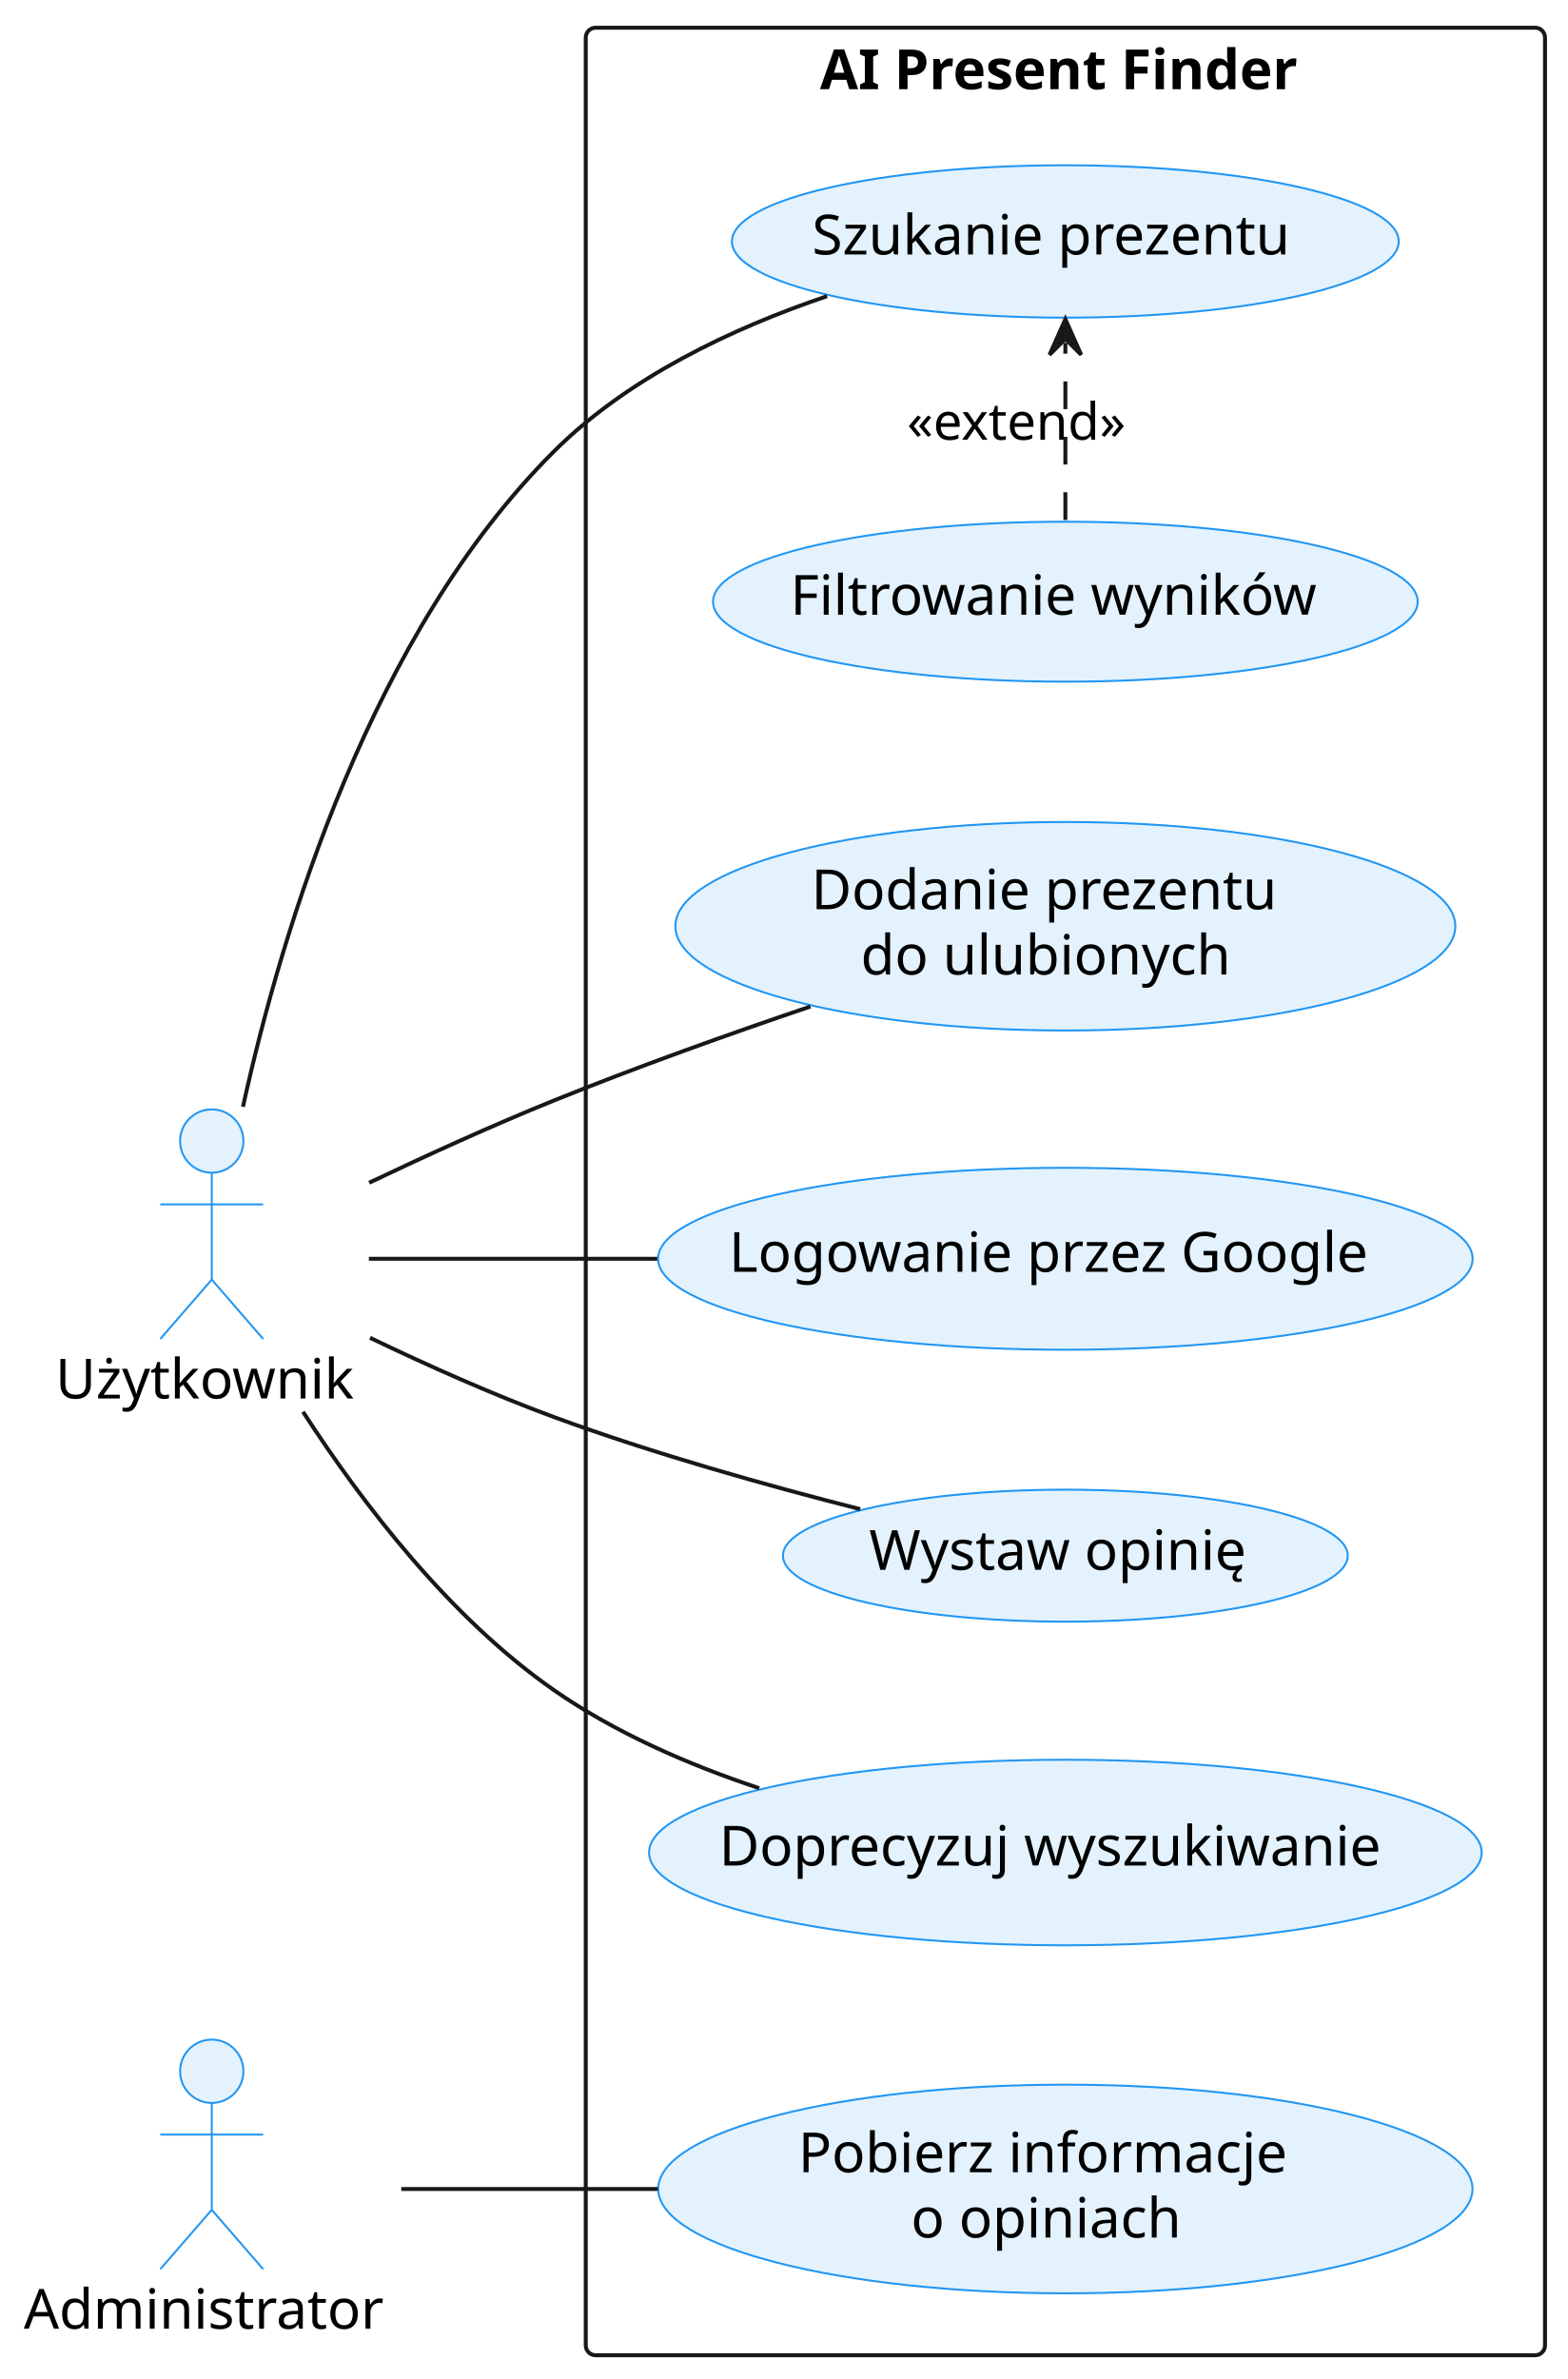
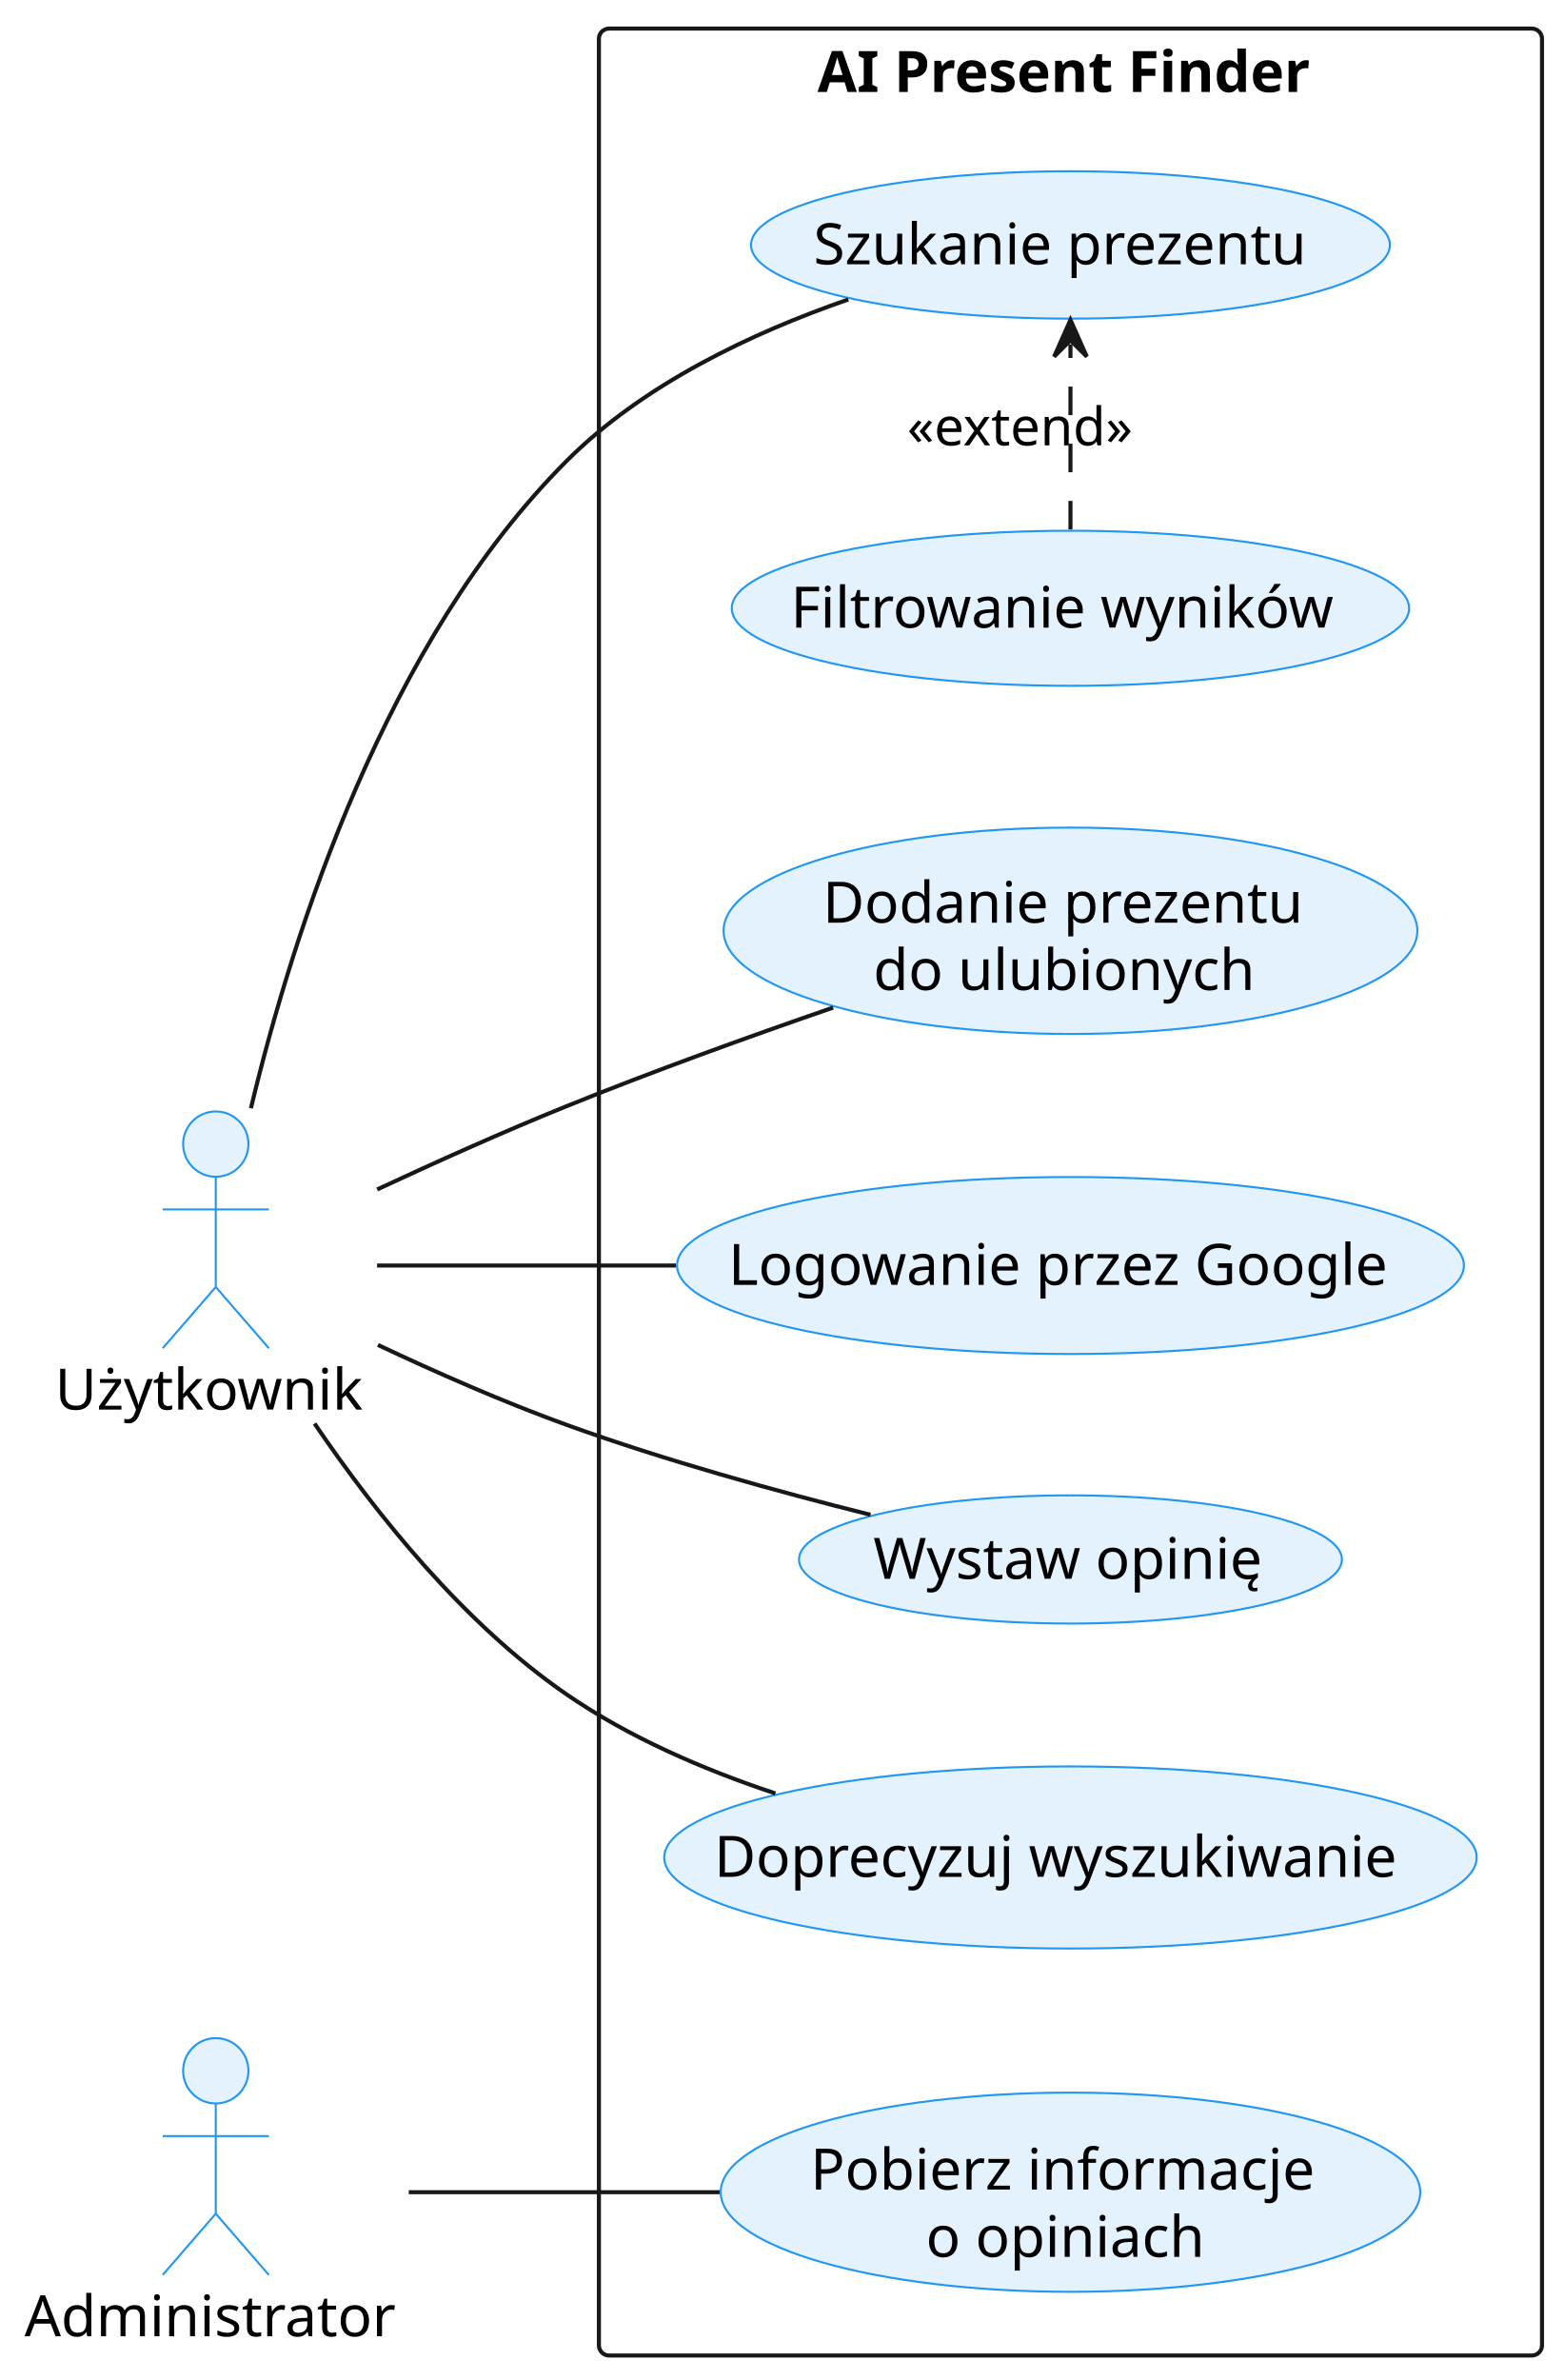
- <svg xmlns="http://www.w3.org/2000/svg" contentStyleType="text/css" height="601px" preserveAspectRatio="none" style="width:396px;height:601px;background:#FFFFFF;" version="1.1" viewBox="0 0 396 601" width="396px" zoomAndPan="magnify">
+ <svg xmlns="http://www.w3.org/2000/svg" contentStyleType="text/css" data-diagram-type="DESCRIPTION" height="583px" preserveAspectRatio="none" style="width:383px;height:583px;background:#FFFFFF;" version="1.1" viewBox="0 0 383 583" width="383px" zoomAndPan="magnify">
  <defs />
  <g>
-     <g id="cluster_AI Present Finder">
-       <rect fill="none" height="588" rx="2.5" ry="2.5" style="stroke:#181818;stroke-width:1.0;" width="242.37" x="148" y="7" />
-       <text fill="#000000" font-family="sans-serif" font-size="14" font-weight="bold" lengthAdjust="spacing" textLength="124" x="207.185" y="22.535">AI Present Finder</text>
+     <g class="cluster" data-entity="AI Present Finder" data-source-line="20" data-uid="ent0004" id="cluster_AI Present Finder">
+       <rect fill="none" height="570" rx="2.5" ry="2.5" style="stroke:#181818;stroke-width:1;" width="231.04" x="146.72" y="7" />
+       <text fill="#000000" font-family="sans-serif" font-size="14" font-weight="bold" lengthAdjust="spacing" textLength="123.949" x="200.265" y="22.535">AI Present Finder</text>
    </g>
-     <g id="elem_UC1">
-       <ellipse cx="269.175" cy="60.997" fill="#E3F2FD" rx="84.235" ry="19.247" style="stroke:#2196F3;stroke-width:0.5;" />
-       <text fill="#000000" font-family="sans-serif" font-size="14" lengthAdjust="spacing" textLength="128" x="205.175" y="64.288">Szukanie prezentu</text>
+     <g class="entity" data-entity="UC1" data-source-line="21" data-uid="ent0005" id="entity_UC1">
+       <ellipse cx="262.24" cy="60" fill="#E3F2FD" rx="78.25" ry="18.05" style="stroke:#2196F3;stroke-width:0.5;" />
+       <text fill="#000000" font-family="sans-serif" font-size="14" lengthAdjust="spacing" textLength="125.911" x="199.284" y="64.744">Szukanie prezentu</text>
    </g>
-     <g id="elem_UC2">
-       <ellipse cx="269.176" cy="233.997" fill="#E3F2FD" rx="98.536" ry="26.337" style="stroke:#2196F3;stroke-width:0.5;" />
-       <text fill="#000000" font-family="sans-serif" font-size="14" lengthAdjust="spacing" textLength="123" x="204.977" y="229.702">Dodanie prezentu</text>
-       <text fill="#000000" font-family="sans-serif" font-size="14" lengthAdjust="spacing" textLength="98" x="217.477" y="246.191">do ulubionych</text>
+     <g class="entity" data-entity="UC2" data-source-line="22" data-uid="ent0006" id="entity_UC2">
+       <ellipse cx="262.243" cy="228.005" fill="#E3F2FD" rx="84.983" ry="25.275" style="stroke:#2196F3;stroke-width:0.5;" />
+       <text fill="#000000" font-family="sans-serif" font-size="14" lengthAdjust="spacing" textLength="121.372" x="201.557" y="226.016">Dodanie prezentu</text>
+       <text fill="#000000" font-family="sans-serif" font-size="14" lengthAdjust="spacing" textLength="96.585" x="213.951" y="242.505">do ulubionych</text>
    </g>
-     <g id="elem_UC3">
-       <ellipse cx="269.181" cy="318" fill="#E3F2FD" rx="102.901" ry="22.98" style="stroke:#2196F3;stroke-width:0.5;" />
-       <text fill="#000000" font-family="sans-serif" font-size="14" lengthAdjust="spacing" textLength="170" x="184.181" y="321.291">Logowanie przez Google</text>
+     <g class="entity" data-entity="UC3" data-source-line="23" data-uid="ent0007" id="entity_UC3">
+       <ellipse cx="262.245" cy="309.997" fill="#E3F2FD" rx="96.385" ry="21.677" style="stroke:#2196F3;stroke-width:0.5;" />
+       <text fill="#000000" font-family="sans-serif" font-size="14" lengthAdjust="spacing" textLength="167.59" x="178.45" y="314.741">Logowanie przez Google</text>
    </g>
-     <g id="elem_UC4">
-       <ellipse cx="269.176" cy="393.001" fill="#E3F2FD" rx="71.356" ry="16.671" style="stroke:#2196F3;stroke-width:0.5;" />
-       <text fill="#000000" font-family="sans-serif" font-size="14" lengthAdjust="spacing" textLength="97" x="219.594" y="396.579">Wystaw opinię</text>
+     <g class="entity" data-entity="UC4" data-source-line="24" data-uid="ent0008" id="entity_UC4">
+       <ellipse cx="262.24" cy="382" fill="#E3F2FD" rx="66.5" ry="15.7" style="stroke:#2196F3;stroke-width:0.5;" />
+       <text fill="#000000" font-family="sans-serif" font-size="14" lengthAdjust="spacing" textLength="96.606" x="213.938" y="386.744">Wystaw opinię</text>
    </g>
-     <g id="elem_UC5">
-       <ellipse cx="269.183" cy="467.997" fill="#E3F2FD" rx="105.183" ry="23.437" style="stroke:#2196F3;stroke-width:0.5;" />
-       <text fill="#000000" font-family="sans-serif" font-size="14" lengthAdjust="spacing" textLength="175" x="181.683" y="471.288">Doprecyzuj wyszukiwanie</text>
+     <g class="entity" data-entity="UC5" data-source-line="25" data-uid="ent0009" id="entity_UC5">
+       <ellipse cx="262.239" cy="455.004" fill="#E3F2FD" rx="99.519" ry="22.304" style="stroke:#2196F3;stroke-width:0.5;" />
+       <text fill="#000000" font-family="sans-serif" font-size="14" lengthAdjust="spacing" textLength="174.549" x="174.965" y="459.748">Doprecyzuj wyszukiwanie</text>
    </g>
-     <g id="elem_UC6">
-       <ellipse cx="269.181" cy="552.997" fill="#E3F2FD" rx="102.871" ry="26.357" style="stroke:#2196F3;stroke-width:0.5;" />
-       <text fill="#000000" font-family="sans-serif" font-size="14" lengthAdjust="spacing" textLength="129" x="201.681" y="548.771">Pobierz informacje</text>
-       <text fill="#000000" font-family="sans-serif" font-size="14" lengthAdjust="spacing" textLength="72" x="230.181" y="565.259">o opiniach</text>
+     <g class="entity" data-entity="UC6" data-source-line="26" data-uid="ent0010" id="entity_UC6">
+       <ellipse cx="262.244" cy="536.999" fill="#E3F2FD" rx="85.684" ry="24.398" style="stroke:#2196F3;stroke-width:0.5;" />
+       <text fill="#000000" font-family="sans-serif" font-size="14" lengthAdjust="spacing" textLength="127.422" x="198.533" y="536.347">Pobierz informacje</text>
+       <text fill="#000000" font-family="sans-serif" font-size="14" lengthAdjust="spacing" textLength="70.814" x="226.837" y="552.836">o opiniach</text>
    </g>
-     <g id="elem_UC7">
-       <ellipse cx="269.18" cy="152.004" fill="#E3F2FD" rx="89.02" ry="20.204" style="stroke:#2196F3;stroke-width:0.5;" />
-       <text fill="#000000" font-family="sans-serif" font-size="14" lengthAdjust="spacing" textLength="139" x="199.68" y="155.295">Filtrowanie wyników</text>
+     <g class="entity" data-entity="UC7" data-source-line="27" data-uid="ent0011" id="entity_UC7">
+       <ellipse cx="262.239" cy="149.004" fill="#E3F2FD" rx="82.969" ry="18.994" style="stroke:#2196F3;stroke-width:0.5;" />
+       <text fill="#000000" font-family="sans-serif" font-size="14" lengthAdjust="spacing" textLength="137.054" x="193.712" y="153.748">Filtrowanie wyników</text>
    </g>
-     <g id="elem_User">
-       <ellipse cx="53.5" cy="288.26" fill="#E3F2FD" rx="8" ry="8" style="stroke:#2196F3;stroke-width:0.5;" />
-       <path d="M53.5,296.26 L53.5,323.26 M40.5,304.26 L66.5,304.26 M53.5,323.26 L40.5,338.26 M53.5,323.26 L66.5,338.26 " fill="none" style="stroke:#2196F3;stroke-width:0.5;" />
-       <text fill="#000000" font-family="sans-serif" font-size="14" lengthAdjust="spacing" textLength="79" x="14" y="353.295">Użytkownik</text>
+     <g class="entity" data-entity="User" data-source-line="17" data-uid="ent0002" id="entity_User">
+       <ellipse cx="52.862" cy="280.26" fill="#E3F2FD" rx="8" ry="8" style="stroke:#2196F3;stroke-width:0.5;" />
+       <path d="M52.862,288.26 L52.862,315.26 M39.862,296.26 L65.862,296.26 M52.862,315.26 L39.862,330.26 M52.862,315.26 L65.862,330.26" fill="none" style="stroke:#2196F3;stroke-width:0.5;" />
+       <text fill="#000000" font-family="sans-serif" font-size="14" lengthAdjust="spacing" textLength="78.764" x="13.48" y="345.295">Użytkownik</text>
    </g>
-     <g id="elem_Admin">
-       <ellipse cx="53.5" cy="523.26" fill="#E3F2FD" rx="8" ry="8" style="stroke:#2196F3;stroke-width:0.5;" />
-       <path d="M53.5,531.26 L53.5,558.26 M40.5,539.26 L66.5,539.26 M53.5,558.26 L40.5,573.26 M53.5,558.26 L66.5,573.26 " fill="none" style="stroke:#2196F3;stroke-width:0.5;" />
-       <text fill="#000000" font-family="sans-serif" font-size="14" lengthAdjust="spacing" textLength="95" x="6" y="588.295">Administrator</text>
+     <g class="entity" data-entity="Admin" data-source-line="18" data-uid="ent0003" id="entity_Admin">
+       <ellipse cx="52.86" cy="507.26" fill="#E3F2FD" rx="8" ry="8" style="stroke:#2196F3;stroke-width:0.5;" />
+       <path d="M52.86,515.26 L52.86,542.26 M39.86,523.26 L65.86,523.26 M52.86,542.26 L39.86,557.26 M52.86,542.26 L65.86,557.26" fill="none" style="stroke:#2196F3;stroke-width:0.5;" />
+       <text fill="#000000" font-family="sans-serif" font-size="14" lengthAdjust="spacing" textLength="93.721" x="6" y="572.295">Administrator</text>
    </g>
-     <g id="link_User_UC1">
-       <path d="M61.39,279.59 C71.34,234.46 93.86,159.92 140,114 C158.78,95.31 185.08,82.9 208.98,74.82 " fill="none" id="User-UC1" style="stroke:#181818;stroke-width:1.0;" />
+     <g class="link" data-entity-1="User" data-entity-2="UC1" data-source-line="31" data-uid="lnk12" id="link_User_UC1">
+       <path d="M61.47,271.47 C71.92,227.86 94.65,157.14 138.72,113 C157.55,94.14 184.19,81.53 207.82,73.36" fill="none" id="User-UC1" style="stroke:#181818;stroke-width:1;" />
    </g>
-     <g id="link_User_UC2">
-       <path d="M93.27,298.79 C107.78,291.89 124.5,284.26 140,278 C160.83,269.58 183.96,261.32 204.77,254.27 " fill="none" id="User-UC2" style="stroke:#181818;stroke-width:1.0;" />
+     <g class="link" data-entity-1="User" data-entity-2="UC2" data-source-line="32" data-uid="lnk13" id="link_User_UC2">
+       <path d="M92.39,291.37 C106.8,284.65 123.39,277.2 138.72,271 C159.83,262.47 183.35,253.97 204.1,246.82" fill="none" id="User-UC2" style="stroke:#181818;stroke-width:1;" />
    </g>
-     <g id="link_User_UC3">
-       <path d="M93.2,318 C113.76,318 140.11,318 166.08,318 " fill="none" id="User-UC3" style="stroke:#181818;stroke-width:1.0;" />
+     <g class="link" data-entity-1="User" data-entity-2="UC3" data-source-line="33" data-uid="lnk14" id="link_User_UC3">
+       <path d="M92.38,310 C113.11,310 139.69,310 165.6,310" fill="none" id="User-UC3" style="stroke:#181818;stroke-width:1;" />
    </g>
-     <g id="link_User_UC4">
-       <path d="M93.49,337.96 C107.88,344.86 124.46,352.29 140,358 C165.01,367.19 193.54,375.21 217.33,381.25 " fill="none" id="User-UC4" style="stroke:#181818;stroke-width:1.0;" />
+     <g class="link" data-entity-1="User" data-entity-2="UC4" data-source-line="34" data-uid="lnk15" id="link_User_UC4">
+       <path d="M92.58,329.45 C106.86,336.19 123.32,343.43 138.72,349 C162.86,357.73 190.4,365.34 213.25,371.06" fill="none" id="User-UC4" style="stroke:#181818;stroke-width:1;" />
    </g>
-     <g id="link_User_UC5">
-       <path d="M76.56,356.66 C91.69,380.03 113.74,408.74 140,427 C155.44,437.74 173.85,445.78 191.83,451.75 " fill="none" id="User-UC5" style="stroke:#181818;stroke-width:1.0;" />
+     <g class="link" data-entity-1="User" data-entity-2="UC5" data-source-line="35" data-uid="lnk16" id="link_User_UC5">
+       <path d="M77.06,348.71 C92.14,370.91 113.63,397.71 138.72,415 C154.01,425.54 172.27,433.45 189.96,439.32" fill="none" id="User-UC5" style="stroke:#181818;stroke-width:1;" />
    </g>
-     <g id="link_Admin_UC6">
-       <path d="M101.39,553 C120.56,553 143.53,553 166.21,553 " fill="none" id="Admin-UC6" style="stroke:#181818;stroke-width:1.0;" />
+     <g class="link" data-entity-1="Admin" data-entity-2="UC6" data-source-line="38" data-uid="lnk17" id="link_Admin_UC6">
+       <path d="M100.14,537 C122.58,537 150.27,537 176.31,537" fill="none" id="Admin-UC6" style="stroke:#181818;stroke-width:1;" />
    </g>
-     <g id="link_UC7_UC1">
-       <path d="M269.18,131.35 C269.18,116.14 269.18,101.59 269.18,86.63 " fill="none" id="UC7-to-UC1" style="stroke:#181818;stroke-width:1.0;stroke-dasharray:7.0,7.0;" />
-       <polygon fill="#181818" points="269.18,80.63,265.18,89.63,269.18,85.63,273.18,89.63,269.18,80.63" style="stroke:#181818;stroke-width:1.0;" />
-       <text fill="#000000" font-family="sans-serif" font-size="13" lengthAdjust="spacing" textLength="57" x="229.18" y="111.088">«extend»</text>
+     <g class="link" data-entity-1="UC7" data-entity-2="UC1" data-source-line="41" data-uid="lnk18" id="link_UC7_UC1">
+       <path d="M262.24,129.69 C262.24,114.45 262.24,99.35 262.24,84.36" fill="none" id="UC7-to-UC1" style="stroke:#181818;stroke-width:1;stroke-dasharray:7,7;" />
+       <polygon fill="#181818" points="262.24,78.36,258.24,87.36,262.24,83.36,266.24,87.36,262.24,78.36" style="stroke:#181818;stroke-width:1;" />
+       <text fill="#000000" font-family="sans-serif" font-size="13" lengthAdjust="spacing" textLength="57.192" x="222.24" y="109.098">«extend»</text>
    </g>
  </g>
</svg>
